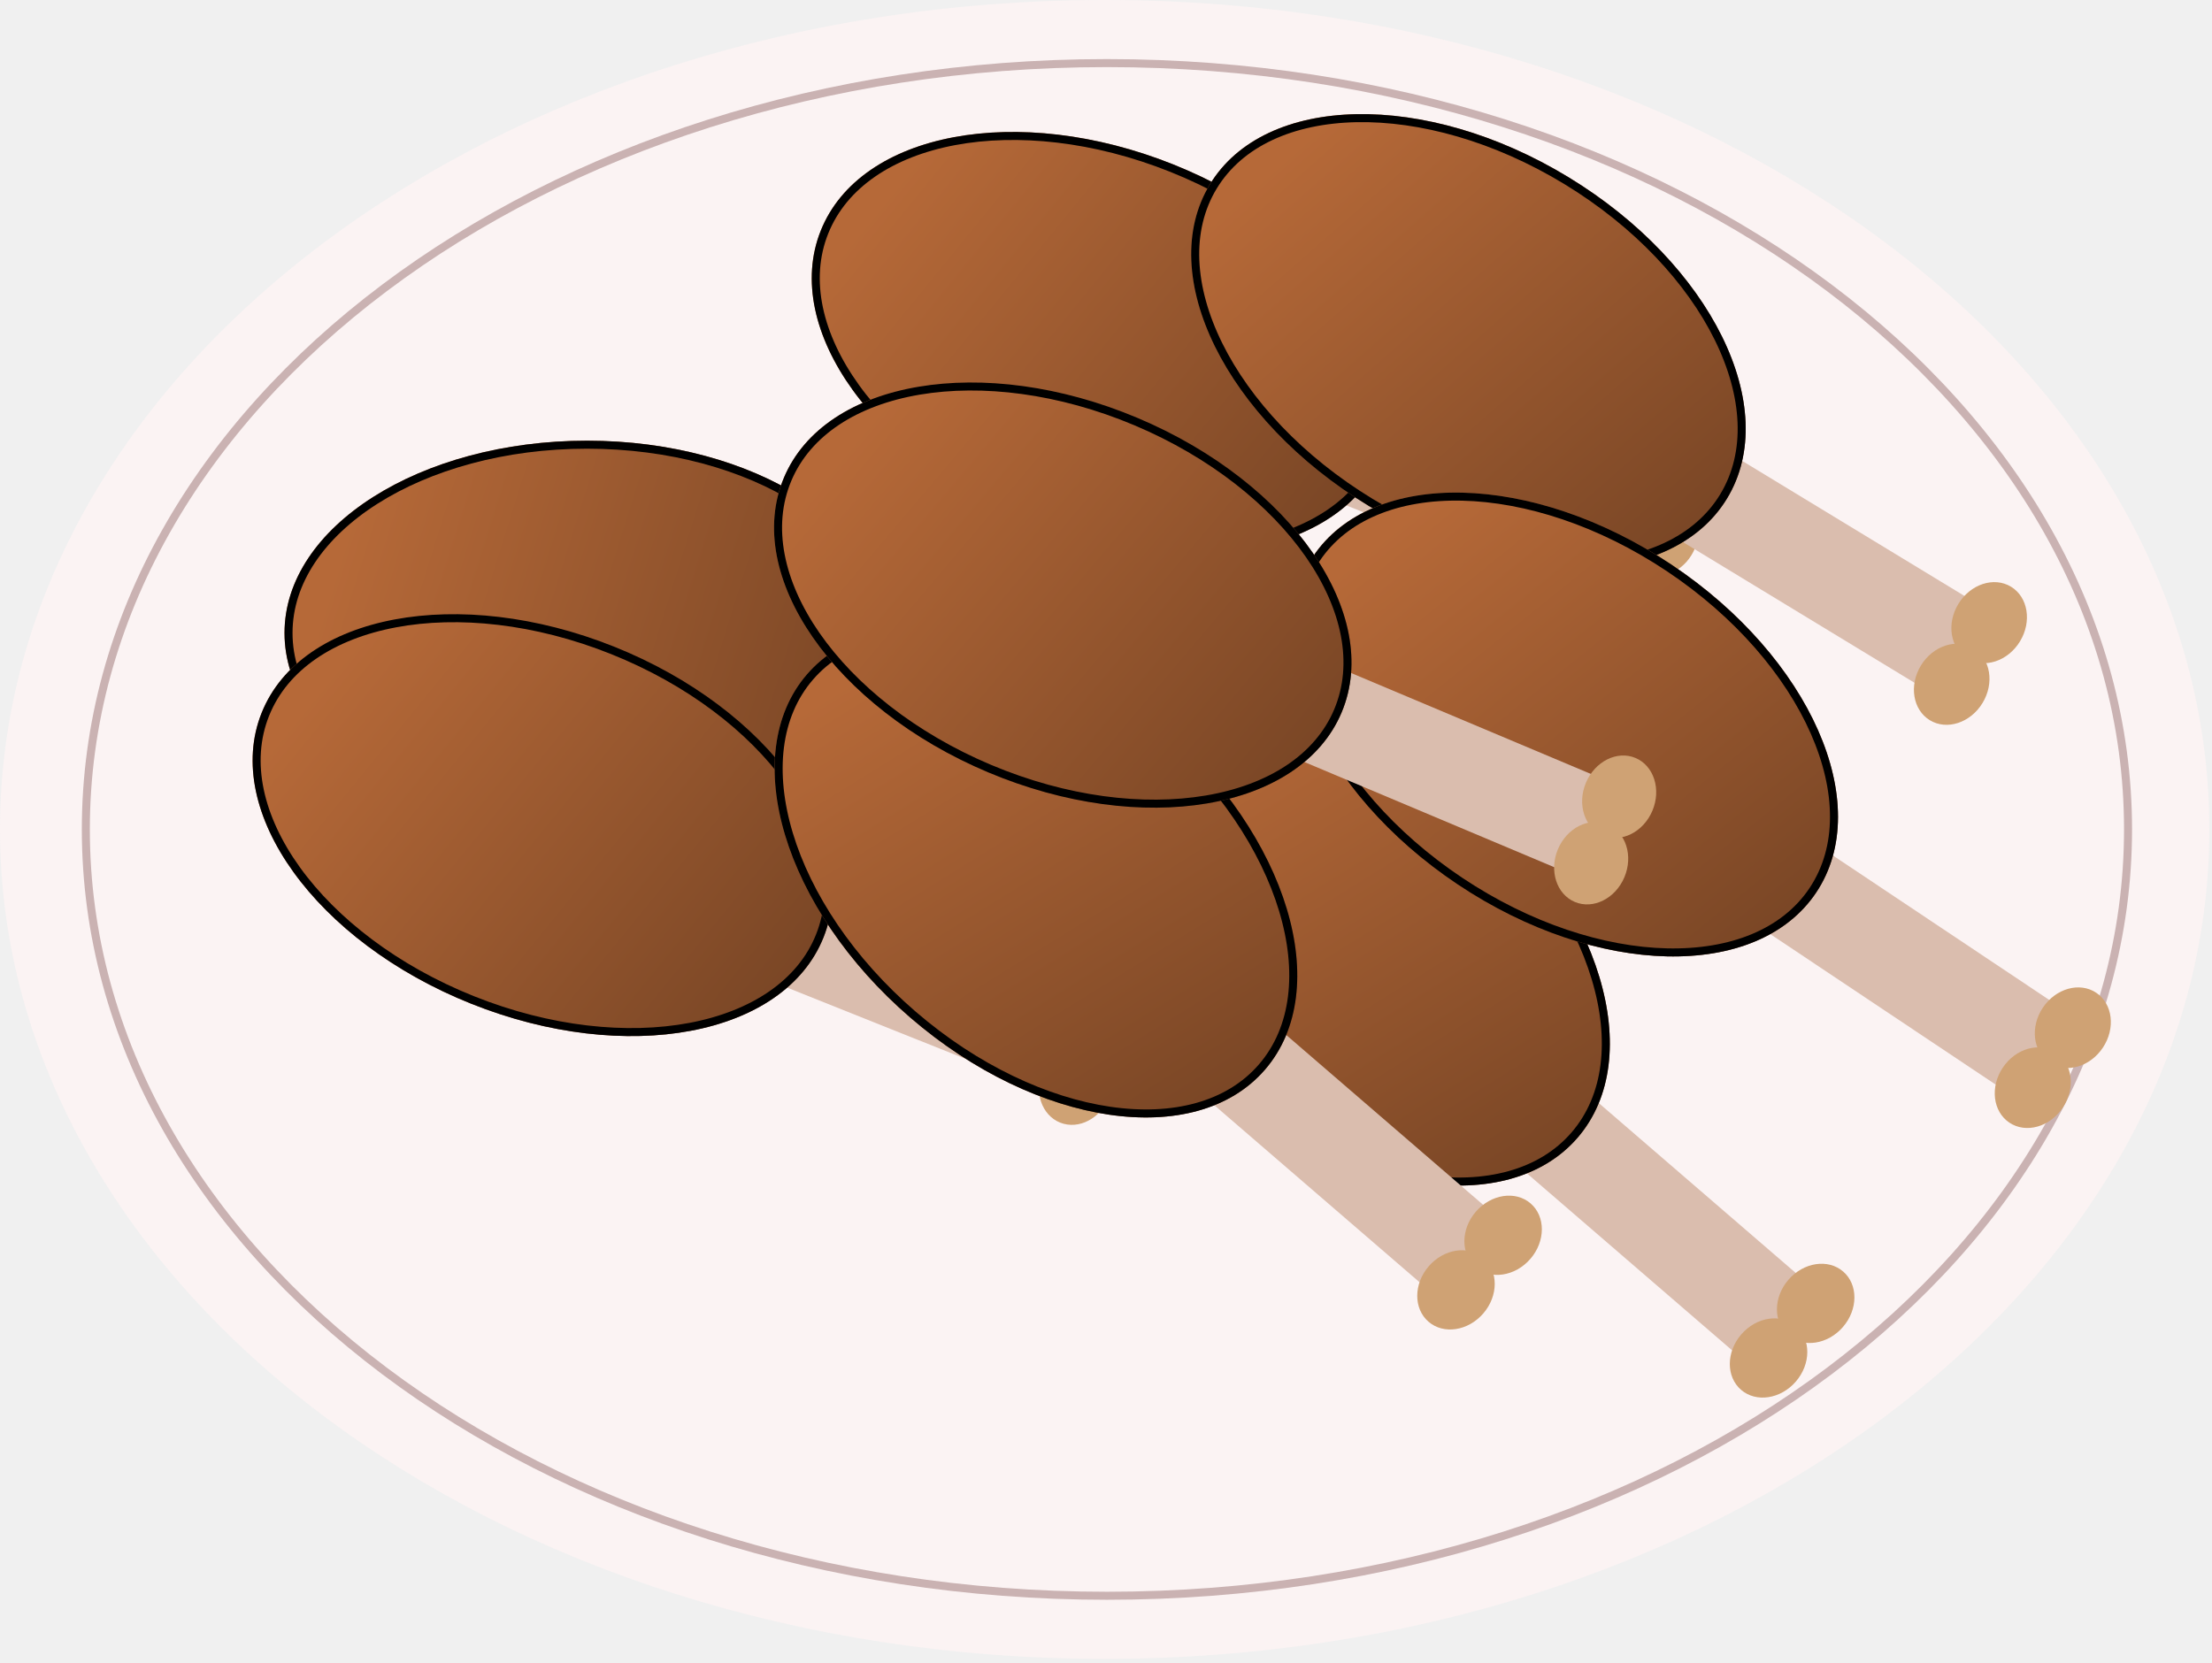
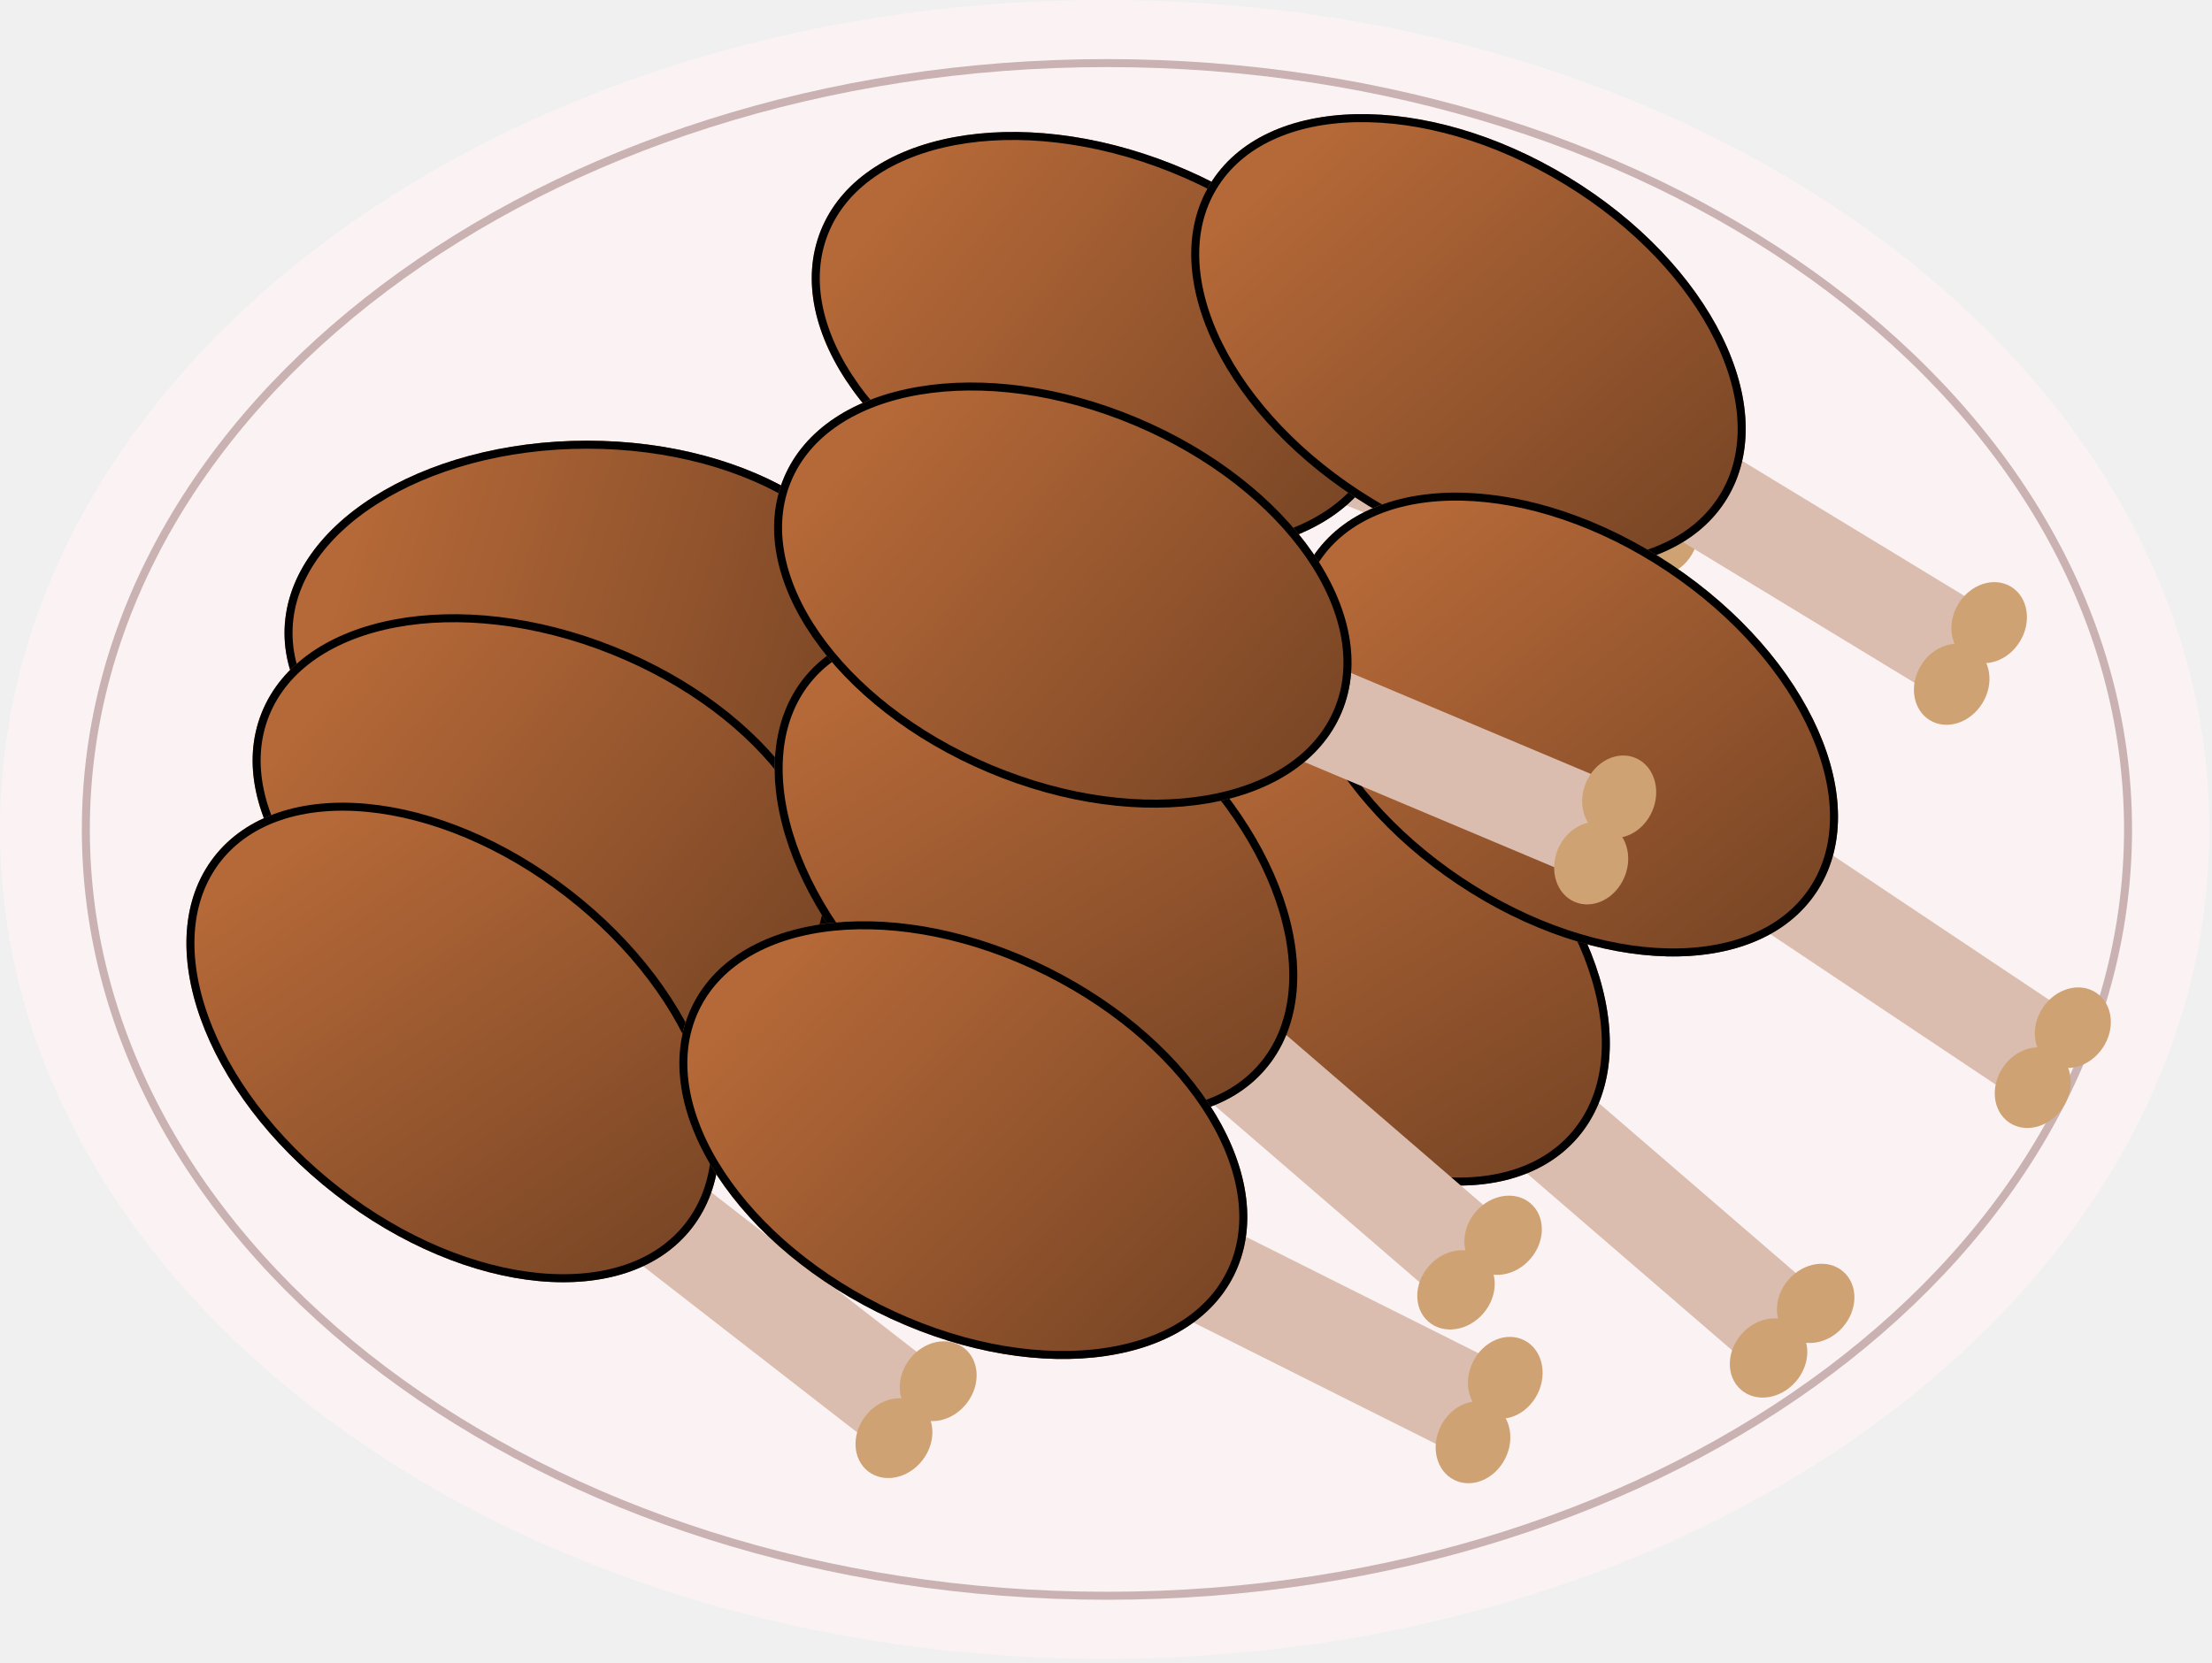
<svg xmlns="http://www.w3.org/2000/svg" xmlns:xlink="http://www.w3.org/1999/xlink" width="552" height="415" viewBox="0 0 552 415" fill="none">
  <ellipse cx="275.667" cy="207.034" rx="275.667" ry="207.034" fill="#FBF3F3" />
  <ellipse cx="276.234" cy="207.034" rx="255.814" ry="192.286" fill="#FBF3F3" />
-   <mask id="stroke0_9_8548" fill="white">
+   <mask id="stroke0_9_4822" fill="white">
    <path d="M532.048 207.034C532.048 313.23 417.516 399.32 276.234 399.32C134.952 399.32 20.42 313.23 20.42 207.034C20.42 100.837 134.952 14.748 276.234 14.748C417.516 14.748 532.048 100.837 532.048 207.034Z" />
  </mask>
-   <ellipse cx="276.234" cy="207.034" rx="255.814" ry="192.286" stroke-width="4" stroke="#CAB2B2" mask="url(#stroke0_9_8548)" />
+   <ellipse cx="276.234" cy="207.034" rx="255.814" ry="192.286" stroke-width="4" stroke="#CAB2B2" mask="url(#stroke0_9_4822)" />
  <rect x="137" y="148" width="153" height="25" fill="#DABDAE" />
-   <ellipse cx="146.5" cy="158" rx="75.5" ry="48" fill="url(#paint0_linear_9_8548)" />
-   <mask id="stroke1_9_8548" fill="white">
+   <ellipse cx="146.5" cy="158" rx="75.5" ry="48" fill="url(#paint0_linear_9_4822)" />
+   <mask id="stroke1_9_4822" fill="white">
    <path d="M222 158C222 184.51 188.198 206 146.5 206C104.803 206 71 184.51 71 158C71 131.49 104.803 110 146.5 110C188.198 110 222 131.49 222 158Z" />
  </mask>
-   <ellipse cx="146.5" cy="158" rx="75.5" ry="48" stroke-width="4" stroke="black" mask="url(#stroke1_9_8548)" />
+   <ellipse cx="146.5" cy="158" rx="75.5" ry="48" stroke-width="4" stroke="black" mask="url(#stroke1_9_4822)" />
  <ellipse cx="294" cy="150.5" rx="9" ry="10.5" fill="#CFA274" />
  <ellipse cx="294" cy="168.5" rx="9" ry="10.5" fill="#CFA274" />
  <rect x="130.284" y="193.155" width="153" height="25" transform="rotate(21.7893 130.284 193.155)" fill="#DABDAE" />
-   <use xlink:href="#stroke2_9_8548" fill="url(#paint1_linear_9_8548)" />
-   <mask id="stroke3_9_8548" fill="white">
-     <use xlink:href="#stroke2_9_8548" />
+   <use xlink:href="#stroke2_9_4822" fill="url(#paint1_linear_9_4822)" />
+   <mask id="stroke3_9_4822" fill="white">
+     <use xlink:href="#stroke2_9_4822" />
  </mask>
-   <path d="M205.5 233.992C195.659 258.608 156.295 266.015 117.576 250.537C78.858 235.059 55.447 202.557 65.288 177.942C75.128 153.326 114.492 145.918 153.211 161.396C191.929 176.874 215.34 209.376 205.5 233.992Z" stroke-width="4" stroke="black" mask="url(#stroke3_9_8548)" />
+   <path d="M205.5 233.992C195.659 258.608 156.295 266.015 117.576 250.537C78.858 235.059 55.447 202.557 65.288 177.942C75.128 153.326 114.492 145.918 153.211 161.396C191.929 176.874 215.34 209.376 205.5 233.992Z" stroke-width="4" stroke="black" mask="url(#stroke3_9_4822)" />
  <ellipse cx="275.14" cy="253.754" rx="9" ry="10.5" transform="rotate(21.7893 275.14 253.754)" fill="#CFA274" />
  <ellipse cx="268.458" cy="270.468" rx="9" ry="10.5" transform="rotate(21.7893 268.458 270.468)" fill="#CFA274" />
  <rect x="269.814" y="72.784" width="153" height="25" transform="rotate(21.7893 269.814 72.7839)" fill="#DABDAE" />
-   <use xlink:href="#stroke4_9_8548" fill="url(#paint2_linear_9_8548)" />
-   <mask id="stroke5_9_8548" fill="white">
-     <use xlink:href="#stroke4_9_8548" />
+   <use xlink:href="#stroke4_9_4822" fill="url(#paint2_linear_9_4822)" />
+   <mask id="stroke5_9_4822" fill="white">
+     <use xlink:href="#stroke4_9_4822" />
  </mask>
-   <path d="M345.029 113.621C335.189 138.237 295.824 145.644 257.106 130.166C218.388 114.689 194.977 82.186 204.817 57.571C214.658 32.955 254.022 25.547 292.741 41.025C331.459 56.503 354.87 89.005 345.029 113.621Z" stroke-width="4" stroke="black" mask="url(#stroke5_9_8548)" />
+   <path d="M345.029 113.621C335.189 138.237 295.824 145.644 257.106 130.166C218.388 114.689 194.977 82.186 204.817 57.571C214.658 32.955 254.022 25.547 292.741 41.025C331.459 56.503 354.87 89.005 345.029 113.621Z" stroke-width="4" stroke="black" mask="url(#stroke5_9_4822)" />
  <ellipse cx="414.669" cy="133.383" rx="9" ry="10.5" transform="rotate(21.7893 414.669 133.383)" fill="#CFA274" />
  <ellipse cx="407.988" cy="150.097" rx="9" ry="10.5" transform="rotate(21.7893 407.988 150.097)" fill="#CFA274" />
  <rect x="363.523" y="71.75" width="153" height="25" transform="rotate(31.288 363.523 71.75)" fill="#DABDAE" />
-   <use xlink:href="#stroke6_9_8548" fill="url(#paint3_linear_9_8548)" />
-   <mask id="stroke7_9_8548" fill="white">
-     <use xlink:href="#stroke6_9_8548" />
+   <use xlink:href="#stroke6_9_4822" fill="url(#paint3_linear_9_4822)" />
+   <mask id="stroke7_9_4822" fill="white">
+     <use xlink:href="#stroke6_9_4822" />
  </mask>
-   <path d="M430.968 124.44C417.2 147.094 377.153 147.904 341.52 126.249C305.886 104.593 288.161 68.674 301.928 46.019C315.696 23.365 355.743 22.555 391.376 44.21C427.01 65.865 444.735 101.785 430.968 124.44Z" stroke-width="4" stroke="black" mask="url(#stroke7_9_8548)" />
+   <path d="M430.968 124.44C417.2 147.094 377.153 147.904 341.52 126.249C305.886 104.593 288.161 68.674 301.928 46.019C315.696 23.365 355.743 22.555 391.376 44.21C427.01 65.865 444.735 101.785 430.968 124.44Z" stroke-width="4" stroke="black" mask="url(#stroke7_9_4822)" />
  <ellipse cx="496.392" cy="155.423" rx="9" ry="10.5" transform="rotate(31.288 496.392 155.423)" fill="#CFA274" />
  <ellipse cx="487.044" cy="170.805" rx="9" ry="10.5" transform="rotate(31.288 487.044 170.805)" fill="#CFA274" />
  <rect x="335.86" y="220.886" width="153" height="25" transform="rotate(40.7867 335.86 220.886)" fill="#DABDAE" />
-   <use xlink:href="#stroke8_9_8548" fill="url(#paint4_linear_9_8548)" />
-   <mask id="stroke9_9_8548" fill="white">
-     <use xlink:href="#stroke8_9_8548" />
+   <use xlink:href="#stroke8_9_4822" fill="url(#paint4_linear_9_4822)" />
+   <mask id="stroke9_9_4822" fill="white">
+     <use xlink:href="#stroke8_9_4822" />
  </mask>
-   <path d="M393.685 283.983C376.367 304.055 336.736 298.245 305.164 271.006C273.593 243.767 262.038 205.415 279.356 185.343C296.673 165.271 336.305 171.081 367.876 198.32C399.447 225.559 411.002 263.911 393.685 283.983Z" stroke-width="4" stroke="black" mask="url(#stroke9_9_8548)" />
+   <path d="M393.685 283.983C376.367 304.055 336.736 298.245 305.164 271.006C273.593 243.767 262.038 205.415 279.356 185.343C296.673 165.271 336.305 171.081 367.876 198.32C399.447 225.559 411.002 263.911 393.685 283.983Z" stroke-width="4" stroke="black" mask="url(#stroke9_9_4822)" />
  <ellipse cx="453.099" cy="325.338" rx="9" ry="10.5" transform="rotate(40.7867 453.099 325.338)" fill="#CFA274" />
  <ellipse cx="441.34" cy="338.967" rx="9" ry="10.5" transform="rotate(40.7867 441.34 338.967)" fill="#CFA274" />
  <rect x="257.86" y="203.886" width="153" height="25" transform="rotate(40.7867 257.86 203.886)" fill="#DABDAE" />
-   <use xlink:href="#stroke10_9_8548" fill="url(#paint5_linear_9_8548)" />
-   <mask id="stroke11_9_8548" fill="white">
-     <use xlink:href="#stroke10_9_8548" />
+   <use xlink:href="#stroke10_9_4822" fill="url(#paint5_linear_9_4822)" />
+   <mask id="stroke11_9_4822" fill="white">
+     <use xlink:href="#stroke10_9_4822" />
  </mask>
-   <path d="M315.685 266.983C298.367 287.055 258.736 281.245 227.164 254.006C195.593 226.767 184.038 188.415 201.356 168.343C218.673 148.271 258.305 154.081 289.876 181.32C321.447 208.559 333.002 246.911 315.685 266.983Z" stroke-width="4" stroke="black" mask="url(#stroke11_9_8548)" />
+   <path d="M315.685 266.983C298.367 287.055 258.736 281.245 227.164 254.006C195.593 226.767 184.038 188.415 201.356 168.343C218.673 148.271 258.305 154.081 289.876 181.32C321.447 208.559 333.002 246.911 315.685 266.983Z" stroke-width="4" stroke="black" mask="url(#stroke11_9_4822)" />
  <ellipse cx="375.099" cy="308.338" rx="9" ry="10.5" transform="rotate(40.7867 375.099 308.338)" fill="#CFA274" />
  <ellipse cx="363.34" cy="321.967" rx="9" ry="10.5" transform="rotate(40.7867 363.34 321.967)" fill="#CFA274" />
+   <rect x="111.668" y="246.483" width="153" height="25" transform="rotate(37.8368 111.668 246.483)" fill="#DABDAE" />
+   <use xlink:href="#stroke12_9_4822" fill="url(#paint6_linear_9_4822)" />
+   <mask id="stroke13_9_4822" fill="white">
+     <use xlink:href="#stroke12_9_4822" />
+   </mask>
+   <path d="M172.664 306.521C156.402 327.457 116.524 323.695 83.593 298.117C50.662 272.539 37.148 234.832 53.41 213.896C69.671 192.959 109.549 196.722 142.48 222.3C175.412 247.878 188.925 285.585 172.664 306.521Z" stroke-width="4" stroke="black" mask="url(#stroke13_9_4822)" />
+   <ellipse cx="234.127" cy="344.764" rx="9" ry="10.5" transform="rotate(37.8368 234.127 344.764)" fill="#CFA274" />
+   <ellipse cx="223.085" cy="358.979" rx="9" ry="10.5" transform="rotate(37.8368 223.085 358.979)" fill="#CFA274" />
+   <rect x="236.375" y="271.393" width="153" height="25" transform="rotate(26.5974 236.375 271.393)" fill="#DABDAE" />
+   <use xlink:href="#stroke14_9_4822" fill="url(#paint7_linear_9_4822)" />
+   <mask id="stroke15_9_4822" fill="white">
+     <use xlink:href="#stroke14_9_4822" />
+   </mask>
+   <path d="M307.903 318.391C296.034 342.095 256.187 346.177 218.903 327.508C181.618 308.84 161.014 274.49 172.883 250.785C184.752 227.081 224.599 222.999 261.884 241.668C299.169 260.336 319.772 294.687 307.903 318.391Z" stroke-width="4" stroke="black" mask="url(#stroke15_9_4822)" />
+   <ellipse cx="375.642" cy="343.92" rx="9" ry="10.5" transform="rotate(26.5974 375.642 343.92)" fill="#CFA274" />
+   <ellipse cx="367.583" cy="360.015" rx="9" ry="10.5" transform="rotate(26.5974 367.583 360.015)" fill="#CFA274" />
  <rect x="388.098" y="167.256" width="153" height="25" transform="rotate(33.7366 388.098 167.256)" fill="#DABDAE" />
-   <use xlink:href="#stroke12_9_8548" fill="url(#paint6_linear_9_8548)" />
-   <mask id="stroke13_9_8548" fill="white">
-     <use xlink:href="#stroke12_9_8548" />
+   <use xlink:href="#stroke16_9_4822" fill="url(#paint8_linear_9_4822)" />
+   <mask id="stroke17_9_4822" fill="white">
+     <use xlink:href="#stroke16_9_4822" />
  </mask>
-   <path d="M453.23 222.779C438.507 244.824 398.462 243.922 363.786 220.764C329.11 197.607 312.936 160.962 327.658 138.917C342.381 116.871 382.427 117.773 417.102 140.931C451.778 164.089 467.953 200.733 453.23 222.779Z" stroke-width="4" stroke="black" mask="url(#stroke13_9_8548)" />
+   <path d="M453.23 222.779C438.507 244.824 398.462 243.922 363.786 220.764C329.11 197.607 312.936 160.962 327.658 138.917C342.381 116.871 382.427 117.773 417.102 140.931C451.778 164.089 467.953 200.733 453.23 222.779Z" stroke-width="4" stroke="black" mask="url(#stroke17_9_4822)" />
  <ellipse cx="517.27" cy="256.529" rx="9" ry="10.5" transform="rotate(33.7366 517.27 256.529)" fill="#CFA274" />
  <ellipse cx="507.274" cy="271.497" rx="9" ry="10.5" transform="rotate(33.7366 507.274 271.497)" fill="#CFA274" />
  <rect x="260.336" y="135.636" width="153" height="25" transform="rotate(22.8365 260.336 135.636)" fill="#DABDAE" />
-   <use xlink:href="#stroke14_9_8548" fill="url(#paint7_linear_9_8548)" />
-   <mask id="stroke15_9_8548" fill="white">
-     <use xlink:href="#stroke14_9_8548" />
+   <use xlink:href="#stroke18_9_4822" fill="url(#paint9_linear_9_4822)" />
+   <mask id="stroke19_9_4822" fill="white">
+     <use xlink:href="#stroke18_9_4822" />
  </mask>
-   <path d="M334.793 177.841C324.504 202.273 285.011 208.96 246.582 192.777C208.153 176.594 185.34 143.669 195.629 119.238C205.917 94.806 245.411 88.119 283.84 104.302C322.269 120.485 345.081 153.409 334.793 177.841Z" stroke-width="4" stroke="black" mask="url(#stroke15_9_8548)" />
+   <path d="M334.793 177.841C324.504 202.273 285.011 208.96 246.582 192.777C208.153 176.594 185.34 143.669 195.629 119.238C205.917 94.806 245.411 88.119 283.84 104.302C322.269 120.485 345.081 153.409 334.793 177.841Z" stroke-width="4" stroke="black" mask="url(#stroke19_9_4822)" />
  <ellipse cx="404.06" cy="198.872" rx="9" ry="10.5" transform="rotate(22.8365 404.06 198.872)" fill="#CFA274" />
  <ellipse cx="397.074" cy="215.461" rx="9" ry="10.5" transform="rotate(22.8365 397.074 215.461)" fill="#CFA274" />
  <defs>
-     <linearGradient id="paint0_linear_9_8548" x1="85.5" y1="136" x2="309" y2="206" gradientUnits="userSpaceOnUse">
+     <linearGradient id="paint0_linear_9_4822" x1="85.5" y1="136" x2="309" y2="206" gradientUnits="userSpaceOnUse">
      <stop stop-color="#B66938" />
      <stop offset="0.766" stop-color="#683C20" />
      <stop offset="1" stop-color="#502E19" />
    </linearGradient>
-     <linearGradient id="paint1_linear_9_8548" x1="86.918" y1="162.896" x2="268.466" y2="310.856" gradientUnits="userSpaceOnUse">
+     <linearGradient id="paint1_linear_9_4822" x1="86.918" y1="162.896" x2="268.466" y2="310.856" gradientUnits="userSpaceOnUse">
      <stop stop-color="#B66938" />
      <stop offset="0.766" stop-color="#683C20" />
      <stop offset="1" stop-color="#502E19" />
    </linearGradient>
-     <linearGradient id="paint2_linear_9_8548" x1="226.448" y1="42.525" x2="407.996" y2="190.486" gradientUnits="userSpaceOnUse">
+     <linearGradient id="paint2_linear_9_4822" x1="226.448" y1="42.525" x2="407.996" y2="190.486" gradientUnits="userSpaceOnUse">
      <stop stop-color="#B66938" />
      <stop offset="0.766" stop-color="#683C20" />
      <stop offset="1" stop-color="#502E19" />
    </linearGradient>
-     <linearGradient id="paint3_linear_9_8548" x1="325.745" y1="34.749" x2="480.387" y2="210.641" gradientUnits="userSpaceOnUse">
+     <linearGradient id="paint3_linear_9_4822" x1="325.745" y1="34.749" x2="480.387" y2="210.641" gradientUnits="userSpaceOnUse">
      <stop stop-color="#B66938" />
      <stop offset="0.766" stop-color="#683C20" />
      <stop offset="1" stop-color="#502E19" />
    </linearGradient>
-     <linearGradient id="paint4_linear_9_8548" x1="304.706" y1="178.158" x2="428.201" y2="377.158" gradientUnits="userSpaceOnUse">
+     <linearGradient id="paint4_linear_9_4822" x1="304.706" y1="178.158" x2="428.201" y2="377.158" gradientUnits="userSpaceOnUse">
      <stop stop-color="#B66938" />
      <stop offset="0.766" stop-color="#683C20" />
      <stop offset="1" stop-color="#502E19" />
    </linearGradient>
-     <linearGradient id="paint5_linear_9_8548" x1="226.706" y1="161.158" x2="350.201" y2="360.158" gradientUnits="userSpaceOnUse">
+     <linearGradient id="paint5_linear_9_4822" x1="226.706" y1="161.158" x2="350.201" y2="360.158" gradientUnits="userSpaceOnUse">
      <stop stop-color="#B66938" />
      <stop offset="0.766" stop-color="#683C20" />
      <stop offset="1" stop-color="#502E19" />
    </linearGradient>
-     <linearGradient id="paint6_linear_9_8548" x1="351.935" y1="128.675" x2="498.921" y2="311.013" gradientUnits="userSpaceOnUse">
+     <linearGradient id="paint6_linear_9_4822" x1="78.356" y1="205.415" x2="211.929" y2="397.797" gradientUnits="userSpaceOnUse">
      <stop stop-color="#B66938" />
      <stop offset="0.766" stop-color="#683C20" />
      <stop offset="1" stop-color="#502E19" />
    </linearGradient>
-     <linearGradient id="paint7_linear_9_8548" x1="217.531" y1="104.59" x2="396.345" y2="255.844" gradientUnits="userSpaceOnUse">
+     <linearGradient id="paint7_linear_9_4822" x1="195.698" y1="237.605" x2="364.206" y2="400.263" gradientUnits="userSpaceOnUse">
      <stop stop-color="#B66938" />
      <stop offset="0.766" stop-color="#683C20" />
      <stop offset="1" stop-color="#502E19" />
    </linearGradient>
-     <path id="stroke2_9_8548" d="M205.5 233.992C195.659 258.608 156.295 266.015 117.576 250.537C78.858 235.059 55.447 202.557 65.288 177.942C75.128 153.326 114.492 145.918 153.211 161.396C191.929 176.874 215.34 209.376 205.5 233.992Z" />
-     <path id="stroke4_9_8548" d="M345.029 113.621C335.189 138.237 295.824 145.644 257.106 130.166C218.388 114.689 194.977 82.186 204.817 57.571C214.658 32.955 254.022 25.547 292.741 41.025C331.459 56.503 354.87 89.005 345.029 113.621Z" />
-     <path id="stroke6_9_8548" d="M430.968 124.44C417.2 147.094 377.153 147.904 341.52 126.249C305.886 104.593 288.161 68.674 301.928 46.019C315.696 23.365 355.743 22.555 391.376 44.21C427.01 65.865 444.735 101.785 430.968 124.44Z" />
-     <path id="stroke8_9_8548" d="M393.685 283.983C376.367 304.055 336.736 298.245 305.164 271.006C273.593 243.767 262.038 205.415 279.356 185.343C296.673 165.271 336.305 171.081 367.876 198.32C399.447 225.559 411.002 263.911 393.685 283.983Z" />
-     <path id="stroke10_9_8548" d="M315.685 266.983C298.367 287.055 258.736 281.245 227.164 254.006C195.593 226.767 184.038 188.415 201.356 168.343C218.673 148.271 258.305 154.081 289.876 181.32C321.447 208.559 333.002 246.911 315.685 266.983Z" />
-     <path id="stroke12_9_8548" d="M453.23 222.779C438.507 244.824 398.462 243.922 363.786 220.764C329.11 197.607 312.936 160.962 327.658 138.917C342.381 116.871 382.427 117.773 417.102 140.931C451.778 164.089 467.953 200.733 453.23 222.779Z" />
-     <path id="stroke14_9_8548" d="M334.793 177.841C324.504 202.273 285.011 208.96 246.582 192.777C208.153 176.594 185.34 143.669 195.629 119.238C205.917 94.806 245.411 88.119 283.84 104.302C322.269 120.485 345.081 153.409 334.793 177.841Z" />
+     <linearGradient id="paint8_linear_9_4822" x1="351.935" y1="128.675" x2="498.921" y2="311.013" gradientUnits="userSpaceOnUse">
+       <stop stop-color="#B66938" />
+       <stop offset="0.766" stop-color="#683C20" />
+       <stop offset="1" stop-color="#502E19" />
+     </linearGradient>
+     <linearGradient id="paint9_linear_9_4822" x1="217.531" y1="104.59" x2="396.345" y2="255.844" gradientUnits="userSpaceOnUse">
+       <stop stop-color="#B66938" />
+       <stop offset="0.766" stop-color="#683C20" />
+       <stop offset="1" stop-color="#502E19" />
+     </linearGradient>
+     <path id="stroke2_9_4822" d="M205.5 233.992C195.659 258.608 156.295 266.015 117.576 250.537C78.858 235.059 55.447 202.557 65.288 177.942C75.128 153.326 114.492 145.918 153.211 161.396C191.929 176.874 215.34 209.376 205.5 233.992Z" />
+     <path id="stroke4_9_4822" d="M345.029 113.621C335.189 138.237 295.824 145.644 257.106 130.166C218.388 114.689 194.977 82.186 204.817 57.571C214.658 32.955 254.022 25.547 292.741 41.025C331.459 56.503 354.87 89.005 345.029 113.621Z" />
+     <path id="stroke6_9_4822" d="M430.968 124.44C417.2 147.094 377.153 147.904 341.52 126.249C305.886 104.593 288.161 68.674 301.928 46.019C315.696 23.365 355.743 22.555 391.376 44.21C427.01 65.865 444.735 101.785 430.968 124.44Z" />
+     <path id="stroke8_9_4822" d="M393.685 283.983C376.367 304.055 336.736 298.245 305.164 271.006C273.593 243.767 262.038 205.415 279.356 185.343C296.673 165.271 336.305 171.081 367.876 198.32C399.447 225.559 411.002 263.911 393.685 283.983Z" />
+     <path id="stroke10_9_4822" d="M315.685 266.983C298.367 287.055 258.736 281.245 227.164 254.006C195.593 226.767 184.038 188.415 201.356 168.343C218.673 148.271 258.305 154.081 289.876 181.32C321.447 208.559 333.002 246.911 315.685 266.983Z" />
+     <path id="stroke12_9_4822" d="M172.664 306.521C156.402 327.457 116.524 323.695 83.593 298.117C50.662 272.539 37.148 234.832 53.41 213.896C69.671 192.959 109.549 196.722 142.48 222.3C175.412 247.878 188.925 285.585 172.664 306.521Z" />
+     <path id="stroke14_9_4822" d="M307.903 318.391C296.034 342.095 256.187 346.177 218.903 327.508C181.618 308.84 161.014 274.49 172.883 250.785C184.752 227.081 224.599 222.999 261.884 241.668C299.169 260.336 319.772 294.687 307.903 318.391Z" />
+     <path id="stroke16_9_4822" d="M453.23 222.779C438.507 244.824 398.462 243.922 363.786 220.764C329.11 197.607 312.936 160.962 327.658 138.917C342.381 116.871 382.427 117.773 417.102 140.931C451.778 164.089 467.953 200.733 453.23 222.779Z" />
+     <path id="stroke18_9_4822" d="M334.793 177.841C324.504 202.273 285.011 208.96 246.582 192.777C208.153 176.594 185.34 143.669 195.629 119.238C205.917 94.806 245.411 88.119 283.84 104.302C322.269 120.485 345.081 153.409 334.793 177.841Z" />
  </defs>
</svg>
